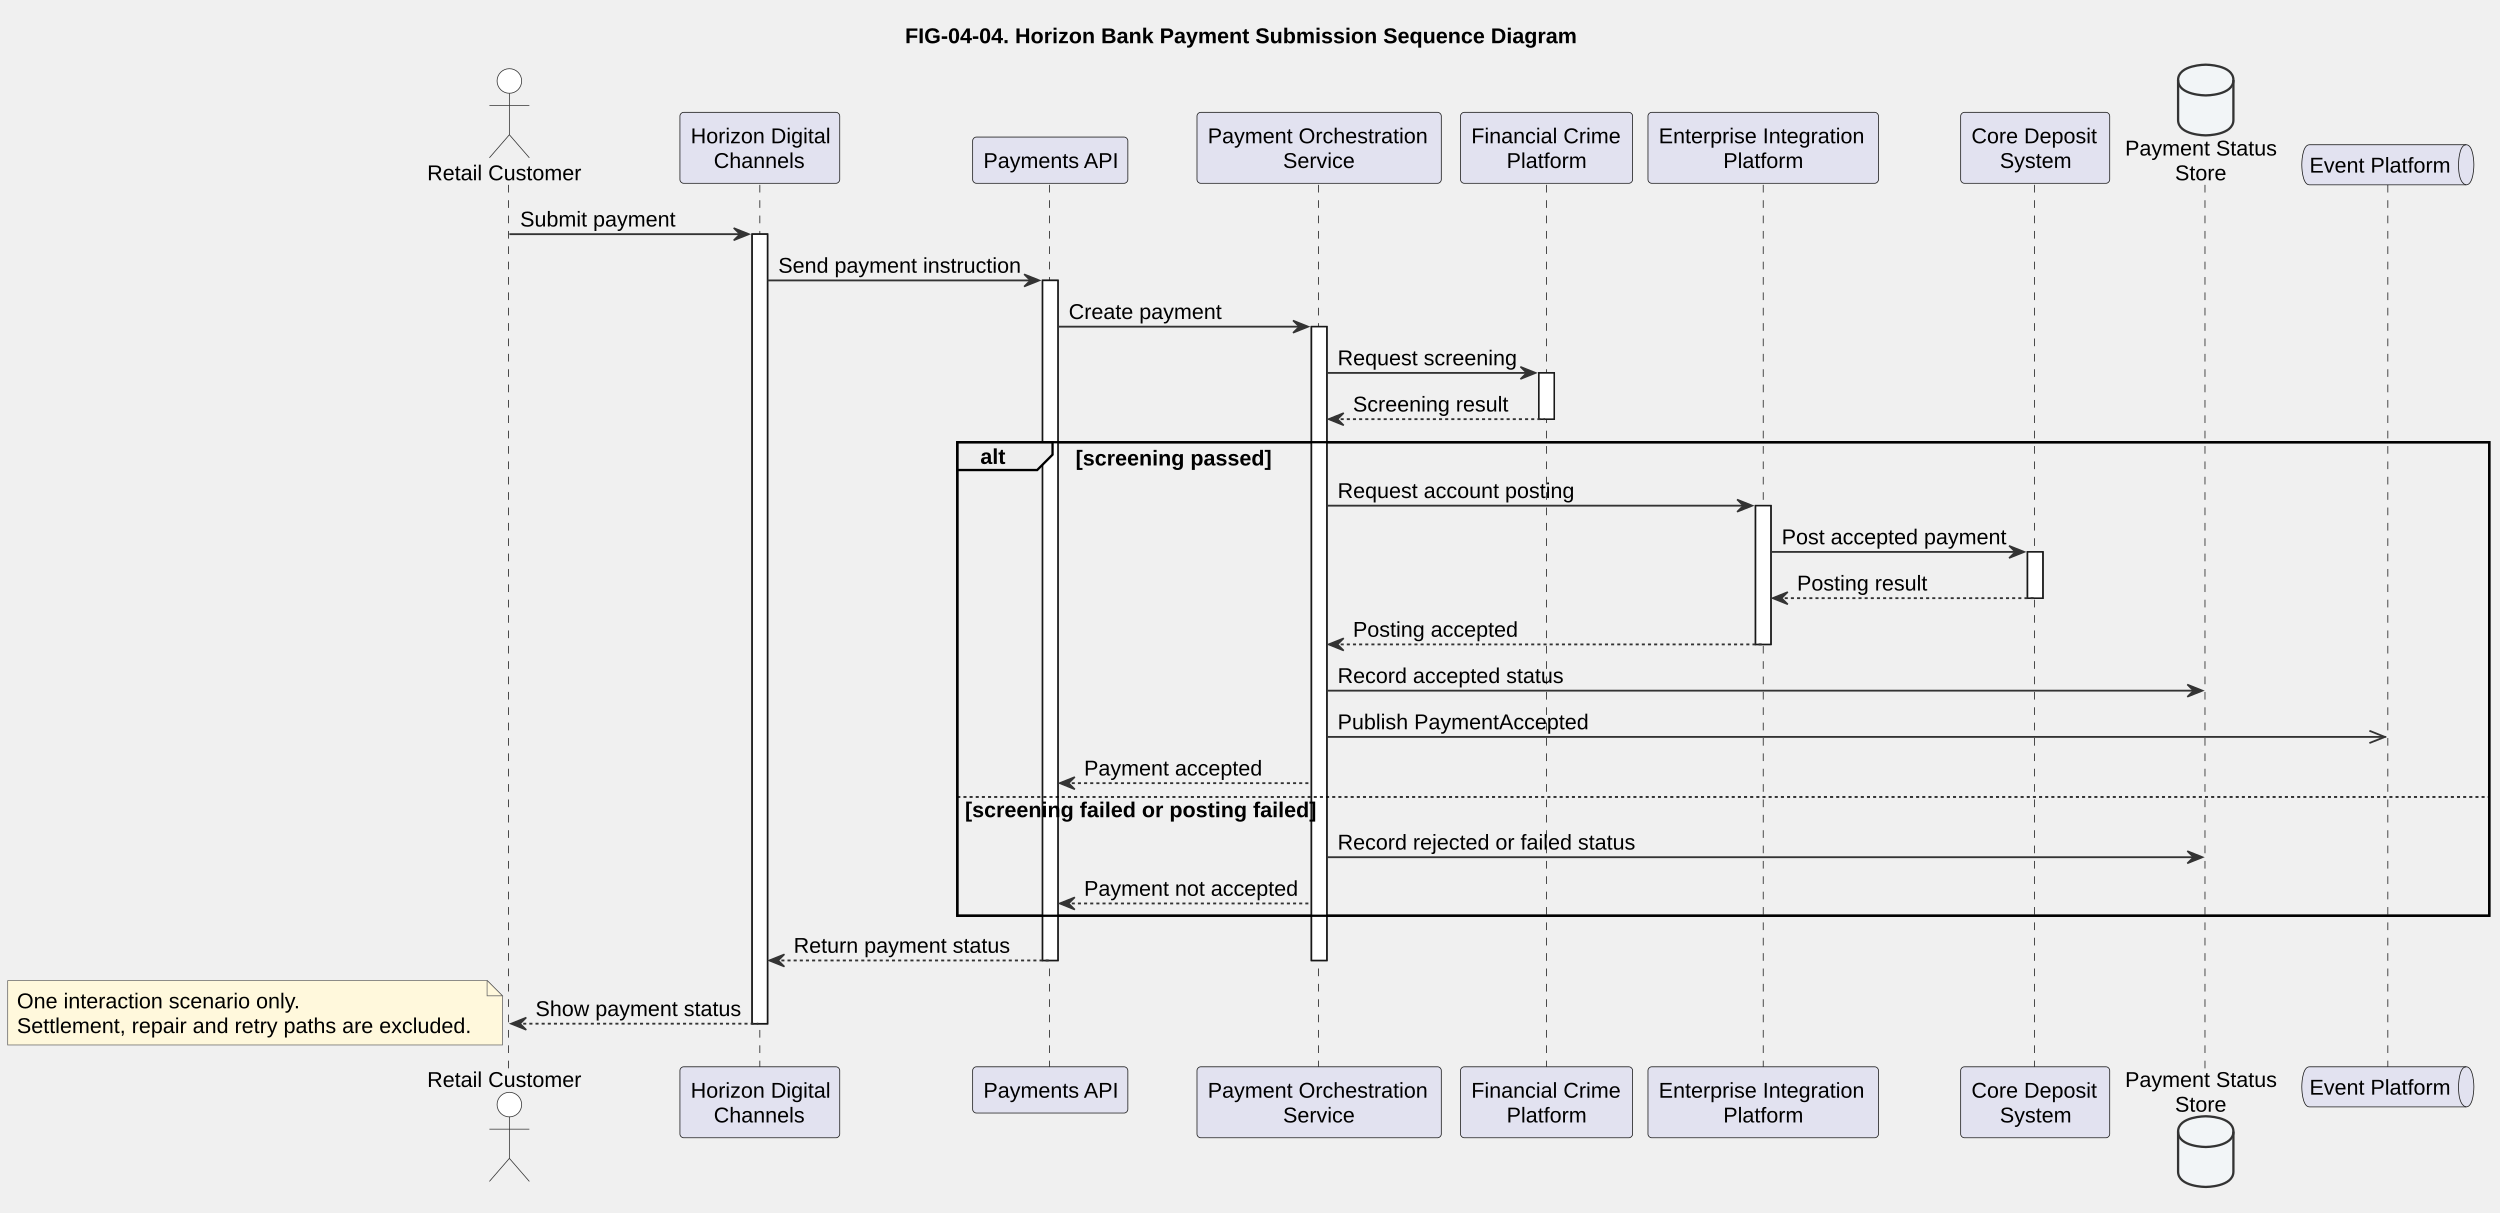
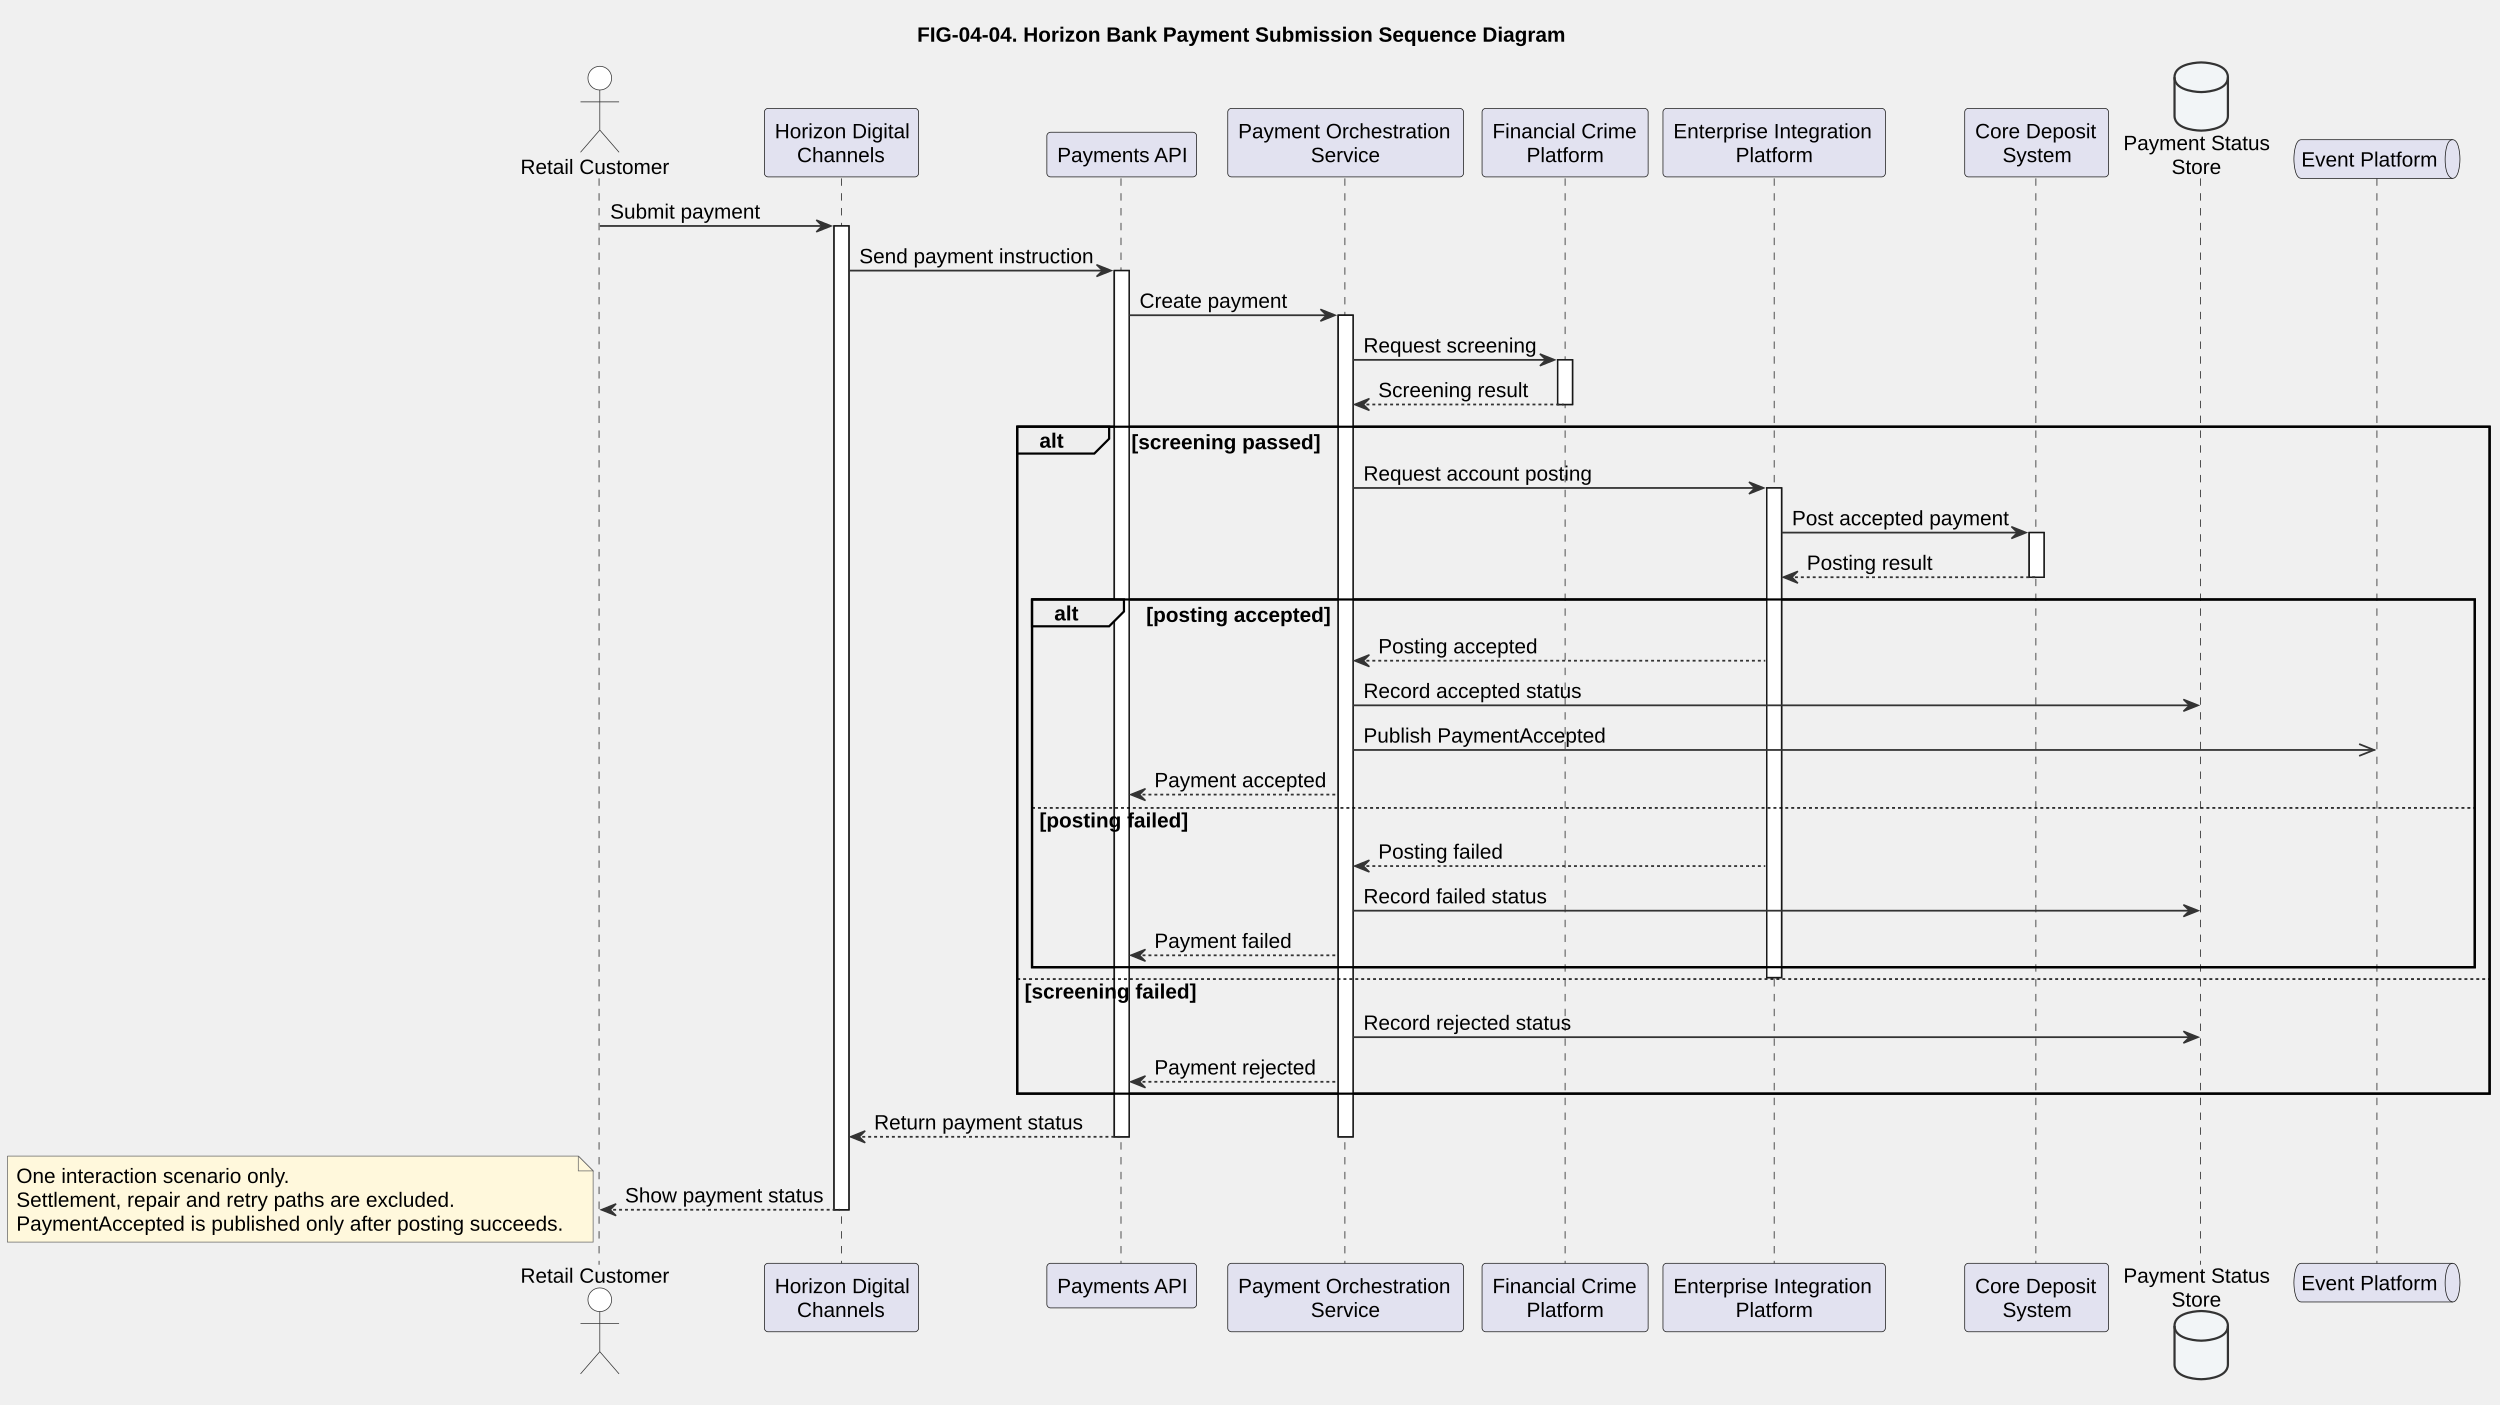
- <svg xmlns="http://www.w3.org/2000/svg" contentStyleType="text/css" height="789px" preserveAspectRatio="none" style="width:1627px;height:789px;background:#FFFFFF;" version="1.1" viewBox="0 0 1627 789" width="1627px" zoomAndPan="magnify">
+ <svg xmlns="http://www.w3.org/2000/svg" contentStyleType="text/css" height="947px" preserveAspectRatio="none" style="width:1686px;height:947px;background:#FFFFFF;" version="1.1" viewBox="0 0 1686 947" width="1686px" zoomAndPan="magnify">
  <defs />
  <g>
-     <text fill="#000000" font-family="Arial" font-size="14" font-weight="bold" lengthAdjust="spacing" textLength="451" x="589" y="28.132">FIG-04-04. Horizon Bank Payment Submission Sequence Diagram</text>
-     <rect fill="#FFFFFF" height="513.825" style="stroke:#181818;stroke-width:1.0;" width="10" x="489.5" y="152.394" />
-     <rect fill="#FFFFFF" height="442.578" style="stroke:#181818;stroke-width:1.0;" width="10" x="678.5" y="182.493" />
-     <rect fill="#FFFFFF" height="412.479" style="stroke:#181818;stroke-width:1.0;" width="10" x="853.5" y="212.592" />
-     <rect fill="#FFFFFF" height="30.099" style="stroke:#181818;stroke-width:1.0;" width="10" x="1001.5" y="242.69" />
-     <rect fill="#FFFFFF" height="90.296" style="stroke:#181818;stroke-width:1.0;" width="10" x="1142.5" y="329.085" />
-     <rect fill="#FFFFFF" height="30.099" style="stroke:#181818;stroke-width:1.0;" width="10" x="1319.5" y="359.184" />
-     <rect fill="none" height="308.184" style="stroke:#000000;stroke-width:1.5;" width="997" x="623" y="287.789" />
-     <line style="stroke:#181818;stroke-width:0.5;stroke-dasharray:5.0,5.0;" x1="331" x2="331" y1="120.296" y2="695.269" />
-     <line style="stroke:#181818;stroke-width:0.5;stroke-dasharray:5.0,5.0;" x1="494.5" x2="494.5" y1="120.296" y2="695.269" />
-     <line style="stroke:#181818;stroke-width:0.5;stroke-dasharray:5.0,5.0;" x1="683" x2="683" y1="120.296" y2="695.269" />
-     <line style="stroke:#181818;stroke-width:0.5;stroke-dasharray:5.0,5.0;" x1="858" x2="858" y1="120.296" y2="695.269" />
-     <line style="stroke:#181818;stroke-width:0.5;stroke-dasharray:5.0,5.0;" x1="1006.5" x2="1006.5" y1="120.296" y2="695.269" />
-     <line style="stroke:#181818;stroke-width:0.5;stroke-dasharray:5.0,5.0;" x1="1147.5" x2="1147.5" y1="120.296" y2="695.269" />
-     <line style="stroke:#181818;stroke-width:0.5;stroke-dasharray:5.0,5.0;" x1="1324" x2="1324" y1="120.296" y2="695.269" />
-     <line style="stroke:#181818;stroke-width:0.5;stroke-dasharray:5.0,5.0;" x1="1435" x2="1435" y1="120.296" y2="695.269" />
-     <line style="stroke:#181818;stroke-width:0.5;stroke-dasharray:5.0,5.0;" x1="1554" x2="1554" y1="120.296" y2="695.269" />
-     <text fill="#000000" font-family="Arial" font-size="14" lengthAdjust="spacing" textLength="101" x="278" y="117.329">Retail Customer</text>
-     <ellipse cx="331.5" cy="52.697" fill="#FFFFFF" rx="8" ry="8" style="stroke:#333333;stroke-width:0.5;" />
-     <path d="M331.5,60.697 L331.5,87.697 M318.5,68.697 L344.5,68.697 M331.5,87.697 L318.5,102.697 M331.5,87.697 L344.5,102.697 " fill="none" style="stroke:#333333;stroke-width:0.5;" />
-     <text fill="#000000" font-family="Arial" font-size="14" lengthAdjust="spacing" textLength="101" x="278" y="707.4">Retail Customer</text>
-     <ellipse cx="331.5" cy="718.867" fill="#FFFFFF" rx="8" ry="8" style="stroke:#333333;stroke-width:0.5;" />
-     <path d="M331.5,726.867 L331.5,753.867 M318.5,734.867 L344.5,734.867 M331.5,753.867 L318.5,768.867 M331.5,753.867 L344.5,768.867 " fill="none" style="stroke:#333333;stroke-width:0.5;" />
-     <rect fill="#E2E2F0" height="46.197" rx="2.5" ry="2.5" style="stroke:#181818;stroke-width:0.5;" width="104" x="442.5" y="73.099" />
-     <text fill="#000000" font-family="Arial" font-size="14" lengthAdjust="spacing" textLength="90" x="449.5" y="93.231">Horizon Digital</text>
-     <text fill="#000000" font-family="Arial" font-size="14" lengthAdjust="spacing" textLength="60" x="464.5" y="109.329">Channels</text>
-     <rect fill="#E2E2F0" height="46.197" rx="2.5" ry="2.5" style="stroke:#181818;stroke-width:0.5;" width="104" x="442.5" y="694.269" />
-     <text fill="#000000" font-family="Arial" font-size="14" lengthAdjust="spacing" textLength="90" x="449.5" y="714.4">Horizon Digital</text>
-     <text fill="#000000" font-family="Arial" font-size="14" lengthAdjust="spacing" textLength="60" x="464.5" y="730.499">Channels</text>
-     <rect fill="#E2E2F0" height="30.099" rx="2.5" ry="2.5" style="stroke:#181818;stroke-width:0.5;" width="101" x="633" y="89.197" />
-     <text fill="#000000" font-family="Arial" font-size="14" lengthAdjust="spacing" textLength="87" x="640" y="109.329">Payments API</text>
-     <rect fill="#E2E2F0" height="30.099" rx="2.5" ry="2.5" style="stroke:#181818;stroke-width:0.5;" width="101" x="633" y="694.269" />
-     <text fill="#000000" font-family="Arial" font-size="14" lengthAdjust="spacing" textLength="87" x="640" y="714.4">Payments API</text>
-     <rect fill="#E2E2F0" height="46.197" rx="2.5" ry="2.5" style="stroke:#181818;stroke-width:0.5;" width="159" x="779" y="73.099" />
-     <text fill="#000000" font-family="Arial" font-size="14" lengthAdjust="spacing" textLength="145" x="786" y="93.231">Payment Orchestration</text>
-     <text fill="#000000" font-family="Arial" font-size="14" lengthAdjust="spacing" textLength="47" x="835" y="109.329">Service</text>
-     <rect fill="#E2E2F0" height="46.197" rx="2.5" ry="2.5" style="stroke:#181818;stroke-width:0.5;" width="159" x="779" y="694.269" />
-     <text fill="#000000" font-family="Arial" font-size="14" lengthAdjust="spacing" textLength="145" x="786" y="714.4">Payment Orchestration</text>
-     <text fill="#000000" font-family="Arial" font-size="14" lengthAdjust="spacing" textLength="47" x="835" y="730.499">Service</text>
-     <rect fill="#E2E2F0" height="46.197" rx="2.5" ry="2.5" style="stroke:#181818;stroke-width:0.5;" width="112" x="950.5" y="73.099" />
-     <text fill="#000000" font-family="Arial" font-size="14" lengthAdjust="spacing" textLength="98" x="957.5" y="93.231">Financial Crime</text>
-     <text fill="#000000" font-family="Arial" font-size="14" lengthAdjust="spacing" textLength="52" x="980.5" y="109.329">Platform</text>
-     <rect fill="#E2E2F0" height="46.197" rx="2.5" ry="2.5" style="stroke:#181818;stroke-width:0.5;" width="112" x="950.5" y="694.269" />
-     <text fill="#000000" font-family="Arial" font-size="14" lengthAdjust="spacing" textLength="98" x="957.5" y="714.4">Financial Crime</text>
-     <text fill="#000000" font-family="Arial" font-size="14" lengthAdjust="spacing" textLength="52" x="980.5" y="730.499">Platform</text>
-     <rect fill="#E2E2F0" height="46.197" rx="2.5" ry="2.5" style="stroke:#181818;stroke-width:0.5;" width="150" x="1072.5" y="73.099" />
-     <text fill="#000000" font-family="Arial" font-size="14" lengthAdjust="spacing" textLength="136" x="1079.5" y="93.231">Enterprise Integration</text>
-     <text fill="#000000" font-family="Arial" font-size="14" lengthAdjust="spacing" textLength="52" x="1121.5" y="109.329">Platform</text>
-     <rect fill="#E2E2F0" height="46.197" rx="2.5" ry="2.5" style="stroke:#181818;stroke-width:0.5;" width="150" x="1072.5" y="694.269" />
-     <text fill="#000000" font-family="Arial" font-size="14" lengthAdjust="spacing" textLength="136" x="1079.5" y="714.4">Enterprise Integration</text>
-     <text fill="#000000" font-family="Arial" font-size="14" lengthAdjust="spacing" textLength="52" x="1121.5" y="730.499">Platform</text>
-     <rect fill="#E2E2F0" height="46.197" rx="2.5" ry="2.5" style="stroke:#181818;stroke-width:0.5;" width="97" x="1276" y="73.099" />
-     <text fill="#000000" font-family="Arial" font-size="14" lengthAdjust="spacing" textLength="83" x="1283" y="93.231">Core Deposit</text>
-     <text fill="#000000" font-family="Arial" font-size="14" lengthAdjust="spacing" textLength="46" x="1301.5" y="109.329">System</text>
-     <rect fill="#E2E2F0" height="46.197" rx="2.5" ry="2.5" style="stroke:#181818;stroke-width:0.5;" width="97" x="1276" y="694.269" />
-     <text fill="#000000" font-family="Arial" font-size="14" lengthAdjust="spacing" textLength="83" x="1283" y="714.4">Core Deposit</text>
-     <text fill="#000000" font-family="Arial" font-size="14" lengthAdjust="spacing" textLength="46" x="1301.5" y="730.499">System</text>
-     <text fill="#000000" font-family="Arial" font-size="14" lengthAdjust="spacing" textLength="99" x="1383" y="101.231">Payment Status</text>
-     <text fill="#000000" font-family="Arial" font-size="14" lengthAdjust="spacing" textLength="34" x="1415.5" y="117.329">Store</text>
-     <path d="M1417.5,52.099 C1417.5,42.099 1435.5,42.099 1435.5,42.099 C1435.5,42.099 1453.5,42.099 1453.5,52.099 L1453.5,78.099 C1453.5,88.099 1435.5,88.099 1435.5,88.099 C1435.5,88.099 1417.5,88.099 1417.5,78.099 L1417.5,52.099 " fill="#F2F5F7" style="stroke:#333333;stroke-width:1.5;" />
-     <path d="M1417.5,52.099 C1417.5,62.099 1435.5,62.099 1435.5,62.099 C1435.5,62.099 1453.5,62.099 1453.5,52.099 " fill="none" style="stroke:#333333;stroke-width:1.5;" />
-     <text fill="#000000" font-family="Arial" font-size="14" lengthAdjust="spacing" textLength="99" x="1383" y="707.4">Payment Status</text>
-     <text fill="#000000" font-family="Arial" font-size="14" lengthAdjust="spacing" textLength="34" x="1415.5" y="723.499">Store</text>
-     <path d="M1417.5,736.466 C1417.5,726.466 1435.5,726.466 1435.5,726.466 C1435.5,726.466 1453.5,726.466 1453.5,736.466 L1453.5,762.466 C1453.5,772.466 1435.5,772.466 1435.5,772.466 C1435.5,772.466 1417.5,772.466 1417.5,762.466 L1417.5,736.466 " fill="#F2F5F7" style="stroke:#333333;stroke-width:1.5;" />
-     <path d="M1417.5,736.466 C1417.5,746.466 1435.5,746.466 1435.5,746.466 C1435.5,746.466 1453.5,746.466 1453.5,736.466 " fill="none" style="stroke:#333333;stroke-width:1.5;" />
-     <path d="M1503,94.197 L1605,94.197 C1610,94.197 1610,107.247 1610,107.247 C1610,107.247 1610,120.296 1605,120.296 L1503,120.296 C1498,120.296 1498,107.247 1498,107.247 C1498,107.247 1498,94.197 1503,94.197 " fill="#E2E2F0" style="stroke:#181818;stroke-width:0.5;" />
-     <path d="M1605,94.197 C1600,94.197 1600,107.247 1600,107.247 C1600,120.296 1605,120.296 1605,120.296 " fill="none" style="stroke:#181818;stroke-width:0.5;" />
-     <text fill="#000000" font-family="Arial" font-size="14" lengthAdjust="spacing" textLength="92" x="1503" y="112.329">Event Platform</text>
-     <path d="M1503,694.269 L1605,694.269 C1610,694.269 1610,707.318 1610,707.318 C1610,707.318 1610,720.367 1605,720.367 L1503,720.367 C1498,720.367 1498,707.318 1498,707.318 C1498,707.318 1498,694.269 1503,694.269 " fill="#E2E2F0" style="stroke:#181818;stroke-width:0.5;" />
-     <path d="M1605,694.269 C1600,694.269 1600,707.318 1600,707.318 C1600,720.367 1605,720.367 1605,720.367 " fill="none" style="stroke:#181818;stroke-width:0.5;" />
-     <text fill="#000000" font-family="Arial" font-size="14" lengthAdjust="spacing" textLength="92" x="1503" y="712.4">Event Platform</text>
-     <rect fill="#FFFFFF" height="513.825" style="stroke:#181818;stroke-width:1.0;" width="10" x="489.5" y="152.394" />
-     <rect fill="#FFFFFF" height="442.578" style="stroke:#181818;stroke-width:1.0;" width="10" x="678.5" y="182.493" />
-     <rect fill="#FFFFFF" height="412.479" style="stroke:#181818;stroke-width:1.0;" width="10" x="853.5" y="212.592" />
-     <rect fill="#FFFFFF" height="30.099" style="stroke:#181818;stroke-width:1.0;" width="10" x="1001.5" y="242.69" />
-     <rect fill="#FFFFFF" height="90.296" style="stroke:#181818;stroke-width:1.0;" width="10" x="1142.5" y="329.085" />
-     <rect fill="#FFFFFF" height="30.099" style="stroke:#181818;stroke-width:1.0;" width="10" x="1319.5" y="359.184" />
-     <polygon fill="#333333" points="477.5,148.394,487.5,152.394,477.5,156.394,481.5,152.394" style="stroke:#333333;stroke-width:1.0;" />
-     <line style="stroke:#333333;stroke-width:1.2;" x1="331.5" x2="483.5" y1="152.394" y2="152.394" />
-     <text fill="#000000" font-family="Arial" font-size="14" lengthAdjust="spacing" textLength="101" x="338.5" y="147.428">Submit payment</text>
-     <polygon fill="#333333" points="666.5,178.493,676.5,182.493,666.5,186.493,670.5,182.493" style="stroke:#333333;stroke-width:1.0;" />
-     <line style="stroke:#333333;stroke-width:1.2;" x1="499.5" x2="672.5" y1="182.493" y2="182.493" />
-     <text fill="#000000" font-family="Arial" font-size="14" lengthAdjust="spacing" textLength="160" x="506.5" y="177.526">Send payment instruction</text>
-     <polygon fill="#333333" points="841.5,208.592,851.5,212.592,841.5,216.592,845.5,212.592" style="stroke:#333333;stroke-width:1.0;" />
-     <line style="stroke:#333333;stroke-width:1.2;" x1="688.5" x2="847.5" y1="212.592" y2="212.592" />
-     <text fill="#000000" font-family="Arial" font-size="14" lengthAdjust="spacing" textLength="101" x="695.5" y="207.625">Create payment</text>
-     <polygon fill="#333333" points="989.5,238.69,999.5,242.69,989.5,246.69,993.5,242.69" style="stroke:#333333;stroke-width:1.0;" />
-     <line style="stroke:#333333;stroke-width:1.2;" x1="863.5" x2="995.5" y1="242.69" y2="242.69" />
-     <text fill="#000000" font-family="Arial" font-size="14" lengthAdjust="spacing" textLength="119" x="870.5" y="237.724">Request screening</text>
-     <polygon fill="#333333" points="874.5,268.789,864.5,272.789,874.5,276.789,870.5,272.789" style="stroke:#333333;stroke-width:1.0;" />
-     <line style="stroke:#333333;stroke-width:1.2;stroke-dasharray:2.0,2.0;" x1="868.5" x2="1005.5" y1="272.789" y2="272.789" />
-     <text fill="#000000" font-family="Arial" font-size="14" lengthAdjust="spacing" textLength="103" x="880.5" y="267.822">Screening result</text>
-     <path d="M623,287.789 L685,287.789 L685,295.888 L675,305.888 L623,305.888 L623,287.789 " fill="#EEEEEE" style="stroke:#000000;stroke-width:1.5;" />
-     <rect fill="none" height="308.184" style="stroke:#000000;stroke-width:1.5;" width="997" x="623" y="287.789" />
-     <text fill="#000000" font-family="Arial" font-size="14" font-weight="bold" lengthAdjust="spacing" textLength="17" x="638" y="301.921">alt</text>
-     <text fill="#000000" font-family="Arial" font-size="14" font-weight="bold" lengthAdjust="spacing" textLength="136" x="700" y="302.921">[screening passed]</text>
-     <polygon fill="#333333" points="1130.5,325.085,1140.5,329.085,1130.5,333.085,1134.5,329.085" style="stroke:#333333;stroke-width:1.0;" />
-     <line style="stroke:#333333;stroke-width:1.2;" x1="863.5" x2="1136.5" y1="329.085" y2="329.085" />
-     <text fill="#000000" font-family="Arial" font-size="14" lengthAdjust="spacing" textLength="157" x="870.5" y="324.118">Request account posting</text>
-     <polygon fill="#333333" points="1307.5,355.184,1317.5,359.184,1307.5,363.184,1311.5,359.184" style="stroke:#333333;stroke-width:1.0;" />
-     <line style="stroke:#333333;stroke-width:1.2;" x1="1152.5" x2="1313.5" y1="359.184" y2="359.184" />
-     <text fill="#000000" font-family="Arial" font-size="14" lengthAdjust="spacing" textLength="148" x="1159.5" y="354.217">Post accepted payment</text>
-     <polygon fill="#333333" points="1163.5,385.282,1153.5,389.282,1163.5,393.282,1159.5,389.282" style="stroke:#333333;stroke-width:1.0;" />
-     <line style="stroke:#333333;stroke-width:1.2;stroke-dasharray:2.0,2.0;" x1="1157.5" x2="1323.5" y1="389.282" y2="389.282" />
-     <text fill="#000000" font-family="Arial" font-size="14" lengthAdjust="spacing" textLength="86" x="1169.5" y="384.315">Posting result</text>
-     <polygon fill="#333333" points="874.5,415.381,864.5,419.381,874.5,423.381,870.5,419.381" style="stroke:#333333;stroke-width:1.0;" />
-     <line style="stroke:#333333;stroke-width:1.2;stroke-dasharray:2.0,2.0;" x1="868.5" x2="1146.5" y1="419.381" y2="419.381" />
-     <text fill="#000000" font-family="Arial" font-size="14" lengthAdjust="spacing" textLength="109" x="880.5" y="414.414">Posting accepted</text>
-     <polygon fill="#333333" points="1423.5,445.479,1433.5,449.479,1423.5,453.479,1427.5,449.479" style="stroke:#333333;stroke-width:1.0;" />
-     <line style="stroke:#333333;stroke-width:1.2;" x1="863.5" x2="1429.5" y1="449.479" y2="449.479" />
-     <text fill="#000000" font-family="Arial" font-size="14" lengthAdjust="spacing" textLength="150" x="870.5" y="444.513">Record accepted status</text>
-     <line style="stroke:#333333;stroke-width:1.2;" x1="1552" x2="1542" y1="479.578" y2="475.578" />
-     <line style="stroke:#333333;stroke-width:1.2;" x1="1552" x2="1542" y1="479.578" y2="483.578" />
-     <line style="stroke:#333333;stroke-width:1.2;" x1="863.5" x2="1553" y1="479.578" y2="479.578" />
-     <text fill="#000000" font-family="Arial" font-size="14" lengthAdjust="spacing" textLength="164" x="870.5" y="474.611">Publish PaymentAccepted</text>
-     <polygon fill="#333333" points="699.5,505.677,689.5,509.677,699.5,513.677,695.5,509.677" style="stroke:#333333;stroke-width:1.0;" />
-     <line style="stroke:#333333;stroke-width:1.2;stroke-dasharray:2.0,2.0;" x1="693.5" x2="852.5" y1="509.677" y2="509.677" />
-     <text fill="#000000" font-family="Arial" font-size="14" lengthAdjust="spacing" textLength="117" x="705.5" y="504.71">Payment accepted</text>
-     <line style="stroke:#000000;stroke-width:1.0;stroke-dasharray:2.0,2.0;" x1="623" x2="1620" y1="518.677" y2="518.677" />
-     <text fill="#000000" font-family="Arial" font-size="14" font-weight="bold" lengthAdjust="spacing" textLength="243" x="628" y="531.809">[screening failed or posting failed]</text>
-     <polygon fill="#333333" points="1423.5,553.874,1433.5,557.874,1423.5,561.874,1427.5,557.874" style="stroke:#333333;stroke-width:1.0;" />
-     <line style="stroke:#333333;stroke-width:1.2;" x1="863.5" x2="1429.5" y1="557.874" y2="557.874" />
-     <text fill="#000000" font-family="Arial" font-size="14" lengthAdjust="spacing" textLength="198" x="870.5" y="552.907">Record rejected or failed status</text>
-     <polygon fill="#333333" points="699.5,583.973,689.5,587.973,699.5,591.973,695.5,587.973" style="stroke:#333333;stroke-width:1.0;" />
-     <line style="stroke:#333333;stroke-width:1.2;stroke-dasharray:2.0,2.0;" x1="693.5" x2="852.5" y1="587.973" y2="587.973" />
-     <text fill="#000000" font-family="Arial" font-size="14" lengthAdjust="spacing" textLength="141" x="705.5" y="583.006">Payment not accepted</text>
-     <polygon fill="#333333" points="510.5,621.071,500.5,625.071,510.5,629.071,506.5,625.071" style="stroke:#333333;stroke-width:1.0;" />
-     <line style="stroke:#333333;stroke-width:1.2;stroke-dasharray:2.0,2.0;" x1="504.5" x2="682.5" y1="625.071" y2="625.071" />
-     <text fill="#000000" font-family="Arial" font-size="14" lengthAdjust="spacing" textLength="143" x="516.5" y="620.105">Return payment status</text>
-     <polygon fill="#333333" points="342.5,662.219,332.5,666.219,342.5,670.219,338.5,666.219" style="stroke:#333333;stroke-width:1.0;" />
-     <line style="stroke:#333333;stroke-width:1.2;stroke-dasharray:2.0,2.0;" x1="336.5" x2="493.5" y1="666.219" y2="666.219" />
-     <text fill="#000000" font-family="Arial" font-size="14" lengthAdjust="spacing" textLength="134" x="348.5" y="661.252">Show payment status</text>
-     <path d="M5,638.071 L5,680.071 L327,680.071 L327,648.071 L317,638.071 L5,638.071 " fill="#FFF8DC" style="stroke:#666666;stroke-width:0.5;" />
-     <path d="M317,638.071 L317,648.071 L327,648.071 L317,638.071 " fill="#FFF8DC" style="stroke:#666666;stroke-width:0.5;" />
-     <text fill="#000000" font-family="Arial" font-size="14" lengthAdjust="spacing" textLength="189" x="11" y="656.203">One interaction scenario only.</text>
-     <text fill="#000000" font-family="Arial" font-size="14" lengthAdjust="spacing" textLength="301" x="11" y="672.302">Settlement, repair and retry paths are excluded.</text>
+     <text fill="#000000" font-family="Arial" font-size="14" font-weight="bold" lengthAdjust="spacing" textLength="451" x="618.5" y="28.132">FIG-04-04. Horizon Bank Payment Submission Sequence Diagram</text>
+     <rect fill="#FFFFFF" height="663.466" style="stroke:#181818;stroke-width:1.0;" width="10" x="562.5" y="152.394" />
+     <rect fill="#FFFFFF" height="584.17" style="stroke:#181818;stroke-width:1.0;" width="10" x="751.5" y="182.493" />
+     <rect fill="#FFFFFF" height="554.071" style="stroke:#181818;stroke-width:1.0;" width="10" x="902.5" y="212.592" />
+     <rect fill="#FFFFFF" height="30.099" style="stroke:#181818;stroke-width:1.0;" width="10" x="1050.5" y="242.69" />
+     <rect fill="#FFFFFF" height="330.184" style="stroke:#181818;stroke-width:1.0;" width="10" x="1191.5" y="329.085" />
+     <rect fill="#FFFFFF" height="30.099" style="stroke:#181818;stroke-width:1.0;" width="10" x="1368.5" y="359.184" />
+     <rect fill="none" height="449.775" style="stroke:#000000;stroke-width:1.5;" width="993" x="686" y="287.789" />
+     <rect fill="none" height="247.986" style="stroke:#000000;stroke-width:1.5;" width="973" x="696" y="404.282" />
+     <line style="stroke:#181818;stroke-width:0.5;stroke-dasharray:5.0,5.0;" x1="404" x2="404" y1="120.296" y2="852.959" />
+     <line style="stroke:#181818;stroke-width:0.5;stroke-dasharray:5.0,5.0;" x1="567.5" x2="567.5" y1="120.296" y2="852.959" />
+     <line style="stroke:#181818;stroke-width:0.5;stroke-dasharray:5.0,5.0;" x1="756" x2="756" y1="120.296" y2="852.959" />
+     <line style="stroke:#181818;stroke-width:0.5;stroke-dasharray:5.0,5.0;" x1="907" x2="907" y1="120.296" y2="852.959" />
+     <line style="stroke:#181818;stroke-width:0.5;stroke-dasharray:5.0,5.0;" x1="1055.5" x2="1055.5" y1="120.296" y2="852.959" />
+     <line style="stroke:#181818;stroke-width:0.5;stroke-dasharray:5.0,5.0;" x1="1196.5" x2="1196.5" y1="120.296" y2="852.959" />
+     <line style="stroke:#181818;stroke-width:0.5;stroke-dasharray:5.0,5.0;" x1="1373" x2="1373" y1="120.296" y2="852.959" />
+     <line style="stroke:#181818;stroke-width:0.5;stroke-dasharray:5.0,5.0;" x1="1484" x2="1484" y1="120.296" y2="852.959" />
+     <line style="stroke:#181818;stroke-width:0.5;stroke-dasharray:5.0,5.0;" x1="1603" x2="1603" y1="120.296" y2="852.959" />
+     <text fill="#000000" font-family="Arial" font-size="14" lengthAdjust="spacing" textLength="101" x="351" y="117.329">Retail Customer</text>
+     <ellipse cx="404.5" cy="52.697" fill="#FFFFFF" rx="8" ry="8" style="stroke:#333333;stroke-width:0.5;" />
+     <path d="M404.5,60.697 L404.5,87.697 M391.5,68.697 L417.5,68.697 M404.5,87.697 L391.5,102.697 M404.5,87.697 L417.5,102.697 " fill="none" style="stroke:#333333;stroke-width:0.5;" />
+     <text fill="#000000" font-family="Arial" font-size="14" lengthAdjust="spacing" textLength="101" x="351" y="865.091">Retail Customer</text>
+     <ellipse cx="404.5" cy="876.558" fill="#FFFFFF" rx="8" ry="8" style="stroke:#333333;stroke-width:0.5;" />
+     <path d="M404.5,884.558 L404.5,911.558 M391.5,892.558 L417.5,892.558 M404.5,911.558 L391.5,926.558 M404.5,911.558 L417.5,926.558 " fill="none" style="stroke:#333333;stroke-width:0.5;" />
+     <rect fill="#E2E2F0" height="46.197" rx="2.5" ry="2.5" style="stroke:#181818;stroke-width:0.5;" width="104" x="515.5" y="73.099" />
+     <text fill="#000000" font-family="Arial" font-size="14" lengthAdjust="spacing" textLength="90" x="522.5" y="93.231">Horizon Digital</text>
+     <text fill="#000000" font-family="Arial" font-size="14" lengthAdjust="spacing" textLength="60" x="537.5" y="109.329">Channels</text>
+     <rect fill="#E2E2F0" height="46.197" rx="2.5" ry="2.5" style="stroke:#181818;stroke-width:0.5;" width="104" x="515.5" y="851.959" />
+     <text fill="#000000" font-family="Arial" font-size="14" lengthAdjust="spacing" textLength="90" x="522.5" y="872.091">Horizon Digital</text>
+     <text fill="#000000" font-family="Arial" font-size="14" lengthAdjust="spacing" textLength="60" x="537.5" y="888.189">Channels</text>
+     <rect fill="#E2E2F0" height="30.099" rx="2.5" ry="2.5" style="stroke:#181818;stroke-width:0.5;" width="101" x="706" y="89.197" />
+     <text fill="#000000" font-family="Arial" font-size="14" lengthAdjust="spacing" textLength="87" x="713" y="109.329">Payments API</text>
+     <rect fill="#E2E2F0" height="30.099" rx="2.5" ry="2.5" style="stroke:#181818;stroke-width:0.5;" width="101" x="706" y="851.959" />
+     <text fill="#000000" font-family="Arial" font-size="14" lengthAdjust="spacing" textLength="87" x="713" y="872.091">Payments API</text>
+     <rect fill="#E2E2F0" height="46.197" rx="2.5" ry="2.5" style="stroke:#181818;stroke-width:0.5;" width="159" x="828" y="73.099" />
+     <text fill="#000000" font-family="Arial" font-size="14" lengthAdjust="spacing" textLength="145" x="835" y="93.231">Payment Orchestration</text>
+     <text fill="#000000" font-family="Arial" font-size="14" lengthAdjust="spacing" textLength="47" x="884" y="109.329">Service</text>
+     <rect fill="#E2E2F0" height="46.197" rx="2.5" ry="2.5" style="stroke:#181818;stroke-width:0.5;" width="159" x="828" y="851.959" />
+     <text fill="#000000" font-family="Arial" font-size="14" lengthAdjust="spacing" textLength="145" x="835" y="872.091">Payment Orchestration</text>
+     <text fill="#000000" font-family="Arial" font-size="14" lengthAdjust="spacing" textLength="47" x="884" y="888.189">Service</text>
+     <rect fill="#E2E2F0" height="46.197" rx="2.5" ry="2.5" style="stroke:#181818;stroke-width:0.5;" width="112" x="999.5" y="73.099" />
+     <text fill="#000000" font-family="Arial" font-size="14" lengthAdjust="spacing" textLength="98" x="1006.5" y="93.231">Financial Crime</text>
+     <text fill="#000000" font-family="Arial" font-size="14" lengthAdjust="spacing" textLength="52" x="1029.5" y="109.329">Platform</text>
+     <rect fill="#E2E2F0" height="46.197" rx="2.5" ry="2.5" style="stroke:#181818;stroke-width:0.5;" width="112" x="999.5" y="851.959" />
+     <text fill="#000000" font-family="Arial" font-size="14" lengthAdjust="spacing" textLength="98" x="1006.5" y="872.091">Financial Crime</text>
+     <text fill="#000000" font-family="Arial" font-size="14" lengthAdjust="spacing" textLength="52" x="1029.5" y="888.189">Platform</text>
+     <rect fill="#E2E2F0" height="46.197" rx="2.5" ry="2.5" style="stroke:#181818;stroke-width:0.5;" width="150" x="1121.5" y="73.099" />
+     <text fill="#000000" font-family="Arial" font-size="14" lengthAdjust="spacing" textLength="136" x="1128.5" y="93.231">Enterprise Integration</text>
+     <text fill="#000000" font-family="Arial" font-size="14" lengthAdjust="spacing" textLength="52" x="1170.5" y="109.329">Platform</text>
+     <rect fill="#E2E2F0" height="46.197" rx="2.5" ry="2.5" style="stroke:#181818;stroke-width:0.5;" width="150" x="1121.5" y="851.959" />
+     <text fill="#000000" font-family="Arial" font-size="14" lengthAdjust="spacing" textLength="136" x="1128.5" y="872.091">Enterprise Integration</text>
+     <text fill="#000000" font-family="Arial" font-size="14" lengthAdjust="spacing" textLength="52" x="1170.5" y="888.189">Platform</text>
+     <rect fill="#E2E2F0" height="46.197" rx="2.5" ry="2.5" style="stroke:#181818;stroke-width:0.5;" width="97" x="1325" y="73.099" />
+     <text fill="#000000" font-family="Arial" font-size="14" lengthAdjust="spacing" textLength="83" x="1332" y="93.231">Core Deposit</text>
+     <text fill="#000000" font-family="Arial" font-size="14" lengthAdjust="spacing" textLength="46" x="1350.5" y="109.329">System</text>
+     <rect fill="#E2E2F0" height="46.197" rx="2.5" ry="2.5" style="stroke:#181818;stroke-width:0.5;" width="97" x="1325" y="851.959" />
+     <text fill="#000000" font-family="Arial" font-size="14" lengthAdjust="spacing" textLength="83" x="1332" y="872.091">Core Deposit</text>
+     <text fill="#000000" font-family="Arial" font-size="14" lengthAdjust="spacing" textLength="46" x="1350.5" y="888.189">System</text>
+     <text fill="#000000" font-family="Arial" font-size="14" lengthAdjust="spacing" textLength="99" x="1432" y="101.231">Payment Status</text>
+     <text fill="#000000" font-family="Arial" font-size="14" lengthAdjust="spacing" textLength="34" x="1464.5" y="117.329">Store</text>
+     <path d="M1466.5,52.099 C1466.5,42.099 1484.5,42.099 1484.5,42.099 C1484.5,42.099 1502.5,42.099 1502.5,52.099 L1502.5,78.099 C1502.5,88.099 1484.5,88.099 1484.5,88.099 C1484.5,88.099 1466.5,88.099 1466.5,78.099 L1466.5,52.099 " fill="#F2F5F7" style="stroke:#333333;stroke-width:1.5;" />
+     <path d="M1466.5,52.099 C1466.5,62.099 1484.5,62.099 1484.5,62.099 C1484.5,62.099 1502.5,62.099 1502.5,52.099 " fill="none" style="stroke:#333333;stroke-width:1.5;" />
+     <text fill="#000000" font-family="Arial" font-size="14" lengthAdjust="spacing" textLength="99" x="1432" y="865.091">Payment Status</text>
+     <text fill="#000000" font-family="Arial" font-size="14" lengthAdjust="spacing" textLength="34" x="1464.5" y="881.189">Store</text>
+     <path d="M1466.5,894.156 C1466.5,884.156 1484.5,884.156 1484.5,884.156 C1484.5,884.156 1502.5,884.156 1502.5,894.156 L1502.5,920.156 C1502.5,930.156 1484.5,930.156 1484.5,930.156 C1484.5,930.156 1466.5,930.156 1466.5,920.156 L1466.5,894.156 " fill="#F2F5F7" style="stroke:#333333;stroke-width:1.5;" />
+     <path d="M1466.5,894.156 C1466.5,904.156 1484.5,904.156 1484.5,904.156 C1484.5,904.156 1502.5,904.156 1502.5,894.156 " fill="none" style="stroke:#333333;stroke-width:1.5;" />
+     <path d="M1552,94.197 L1654,94.197 C1659,94.197 1659,107.247 1659,107.247 C1659,107.247 1659,120.296 1654,120.296 L1552,120.296 C1547,120.296 1547,107.247 1547,107.247 C1547,107.247 1547,94.197 1552,94.197 " fill="#E2E2F0" style="stroke:#181818;stroke-width:0.5;" />
+     <path d="M1654,94.197 C1649,94.197 1649,107.247 1649,107.247 C1649,120.296 1654,120.296 1654,120.296 " fill="none" style="stroke:#181818;stroke-width:0.5;" />
+     <text fill="#000000" font-family="Arial" font-size="14" lengthAdjust="spacing" textLength="92" x="1552" y="112.329">Event Platform</text>
+     <path d="M1552,851.959 L1654,851.959 C1659,851.959 1659,865.008 1659,865.008 C1659,865.008 1659,878.058 1654,878.058 L1552,878.058 C1547,878.058 1547,865.008 1547,865.008 C1547,865.008 1547,851.959 1552,851.959 " fill="#E2E2F0" style="stroke:#181818;stroke-width:0.5;" />
+     <path d="M1654,851.959 C1649,851.959 1649,865.008 1649,865.008 C1649,878.058 1654,878.058 1654,878.058 " fill="none" style="stroke:#181818;stroke-width:0.5;" />
+     <text fill="#000000" font-family="Arial" font-size="14" lengthAdjust="spacing" textLength="92" x="1552" y="870.091">Event Platform</text>
+     <rect fill="#FFFFFF" height="663.466" style="stroke:#181818;stroke-width:1.0;" width="10" x="562.5" y="152.394" />
+     <rect fill="#FFFFFF" height="584.17" style="stroke:#181818;stroke-width:1.0;" width="10" x="751.5" y="182.493" />
+     <rect fill="#FFFFFF" height="554.071" style="stroke:#181818;stroke-width:1.0;" width="10" x="902.5" y="212.592" />
+     <rect fill="#FFFFFF" height="30.099" style="stroke:#181818;stroke-width:1.0;" width="10" x="1050.5" y="242.69" />
+     <rect fill="#FFFFFF" height="330.184" style="stroke:#181818;stroke-width:1.0;" width="10" x="1191.5" y="329.085" />
+     <rect fill="#FFFFFF" height="30.099" style="stroke:#181818;stroke-width:1.0;" width="10" x="1368.5" y="359.184" />
+     <polygon fill="#333333" points="550.5,148.394,560.5,152.394,550.5,156.394,554.5,152.394" style="stroke:#333333;stroke-width:1.0;" />
+     <line style="stroke:#333333;stroke-width:1.2;" x1="404.5" x2="556.5" y1="152.394" y2="152.394" />
+     <text fill="#000000" font-family="Arial" font-size="14" lengthAdjust="spacing" textLength="101" x="411.5" y="147.428">Submit payment</text>
+     <polygon fill="#333333" points="739.5,178.493,749.5,182.493,739.5,186.493,743.5,182.493" style="stroke:#333333;stroke-width:1.0;" />
+     <line style="stroke:#333333;stroke-width:1.2;" x1="572.5" x2="745.5" y1="182.493" y2="182.493" />
+     <text fill="#000000" font-family="Arial" font-size="14" lengthAdjust="spacing" textLength="160" x="579.5" y="177.526">Send payment instruction</text>
+     <polygon fill="#333333" points="890.5,208.592,900.5,212.592,890.5,216.592,894.5,212.592" style="stroke:#333333;stroke-width:1.0;" />
+     <line style="stroke:#333333;stroke-width:1.2;" x1="761.5" x2="896.5" y1="212.592" y2="212.592" />
+     <text fill="#000000" font-family="Arial" font-size="14" lengthAdjust="spacing" textLength="101" x="768.5" y="207.625">Create payment</text>
+     <polygon fill="#333333" points="1038.5,238.69,1048.5,242.69,1038.5,246.69,1042.5,242.69" style="stroke:#333333;stroke-width:1.0;" />
+     <line style="stroke:#333333;stroke-width:1.2;" x1="912.5" x2="1044.5" y1="242.69" y2="242.69" />
+     <text fill="#000000" font-family="Arial" font-size="14" lengthAdjust="spacing" textLength="119" x="919.5" y="237.724">Request screening</text>
+     <polygon fill="#333333" points="923.5,268.789,913.5,272.789,923.5,276.789,919.5,272.789" style="stroke:#333333;stroke-width:1.0;" />
+     <line style="stroke:#333333;stroke-width:1.2;stroke-dasharray:2.0,2.0;" x1="917.5" x2="1054.5" y1="272.789" y2="272.789" />
+     <text fill="#000000" font-family="Arial" font-size="14" lengthAdjust="spacing" textLength="103" x="929.5" y="267.822">Screening result</text>
+     <path d="M686,287.789 L748,287.789 L748,295.888 L738,305.888 L686,305.888 L686,287.789 " fill="#EEEEEE" style="stroke:#000000;stroke-width:1.5;" />
+     <rect fill="none" height="449.775" style="stroke:#000000;stroke-width:1.5;" width="993" x="686" y="287.789" />
+     <text fill="#000000" font-family="Arial" font-size="14" font-weight="bold" lengthAdjust="spacing" textLength="17" x="701" y="301.921">alt</text>
+     <text fill="#000000" font-family="Arial" font-size="14" font-weight="bold" lengthAdjust="spacing" textLength="136" x="763" y="302.921">[screening passed]</text>
+     <polygon fill="#333333" points="1179.5,325.085,1189.5,329.085,1179.5,333.085,1183.5,329.085" style="stroke:#333333;stroke-width:1.0;" />
+     <line style="stroke:#333333;stroke-width:1.2;" x1="912.5" x2="1185.5" y1="329.085" y2="329.085" />
+     <text fill="#000000" font-family="Arial" font-size="14" lengthAdjust="spacing" textLength="157" x="919.5" y="324.118">Request account posting</text>
+     <polygon fill="#333333" points="1356.5,355.184,1366.5,359.184,1356.5,363.184,1360.5,359.184" style="stroke:#333333;stroke-width:1.0;" />
+     <line style="stroke:#333333;stroke-width:1.2;" x1="1201.5" x2="1362.5" y1="359.184" y2="359.184" />
+     <text fill="#000000" font-family="Arial" font-size="14" lengthAdjust="spacing" textLength="148" x="1208.5" y="354.217">Post accepted payment</text>
+     <polygon fill="#333333" points="1212.5,385.282,1202.5,389.282,1212.5,393.282,1208.5,389.282" style="stroke:#333333;stroke-width:1.0;" />
+     <line style="stroke:#333333;stroke-width:1.2;stroke-dasharray:2.0,2.0;" x1="1206.5" x2="1372.5" y1="389.282" y2="389.282" />
+     <text fill="#000000" font-family="Arial" font-size="14" lengthAdjust="spacing" textLength="86" x="1218.5" y="384.315">Posting result</text>
+     <path d="M696,404.282 L758,404.282 L758,412.381 L748,422.381 L696,422.381 L696,404.282 " fill="#EEEEEE" style="stroke:#000000;stroke-width:1.5;" />
+     <rect fill="none" height="247.986" style="stroke:#000000;stroke-width:1.5;" width="973" x="696" y="404.282" />
+     <text fill="#000000" font-family="Arial" font-size="14" font-weight="bold" lengthAdjust="spacing" textLength="17" x="711" y="418.414">alt</text>
+     <text fill="#000000" font-family="Arial" font-size="14" font-weight="bold" lengthAdjust="spacing" textLength="132" x="773" y="419.414">[posting accepted]</text>
+     <polygon fill="#333333" points="923.5,441.578,913.5,445.578,923.5,449.578,919.5,445.578" style="stroke:#333333;stroke-width:1.0;" />
+     <line style="stroke:#333333;stroke-width:1.2;stroke-dasharray:2.0,2.0;" x1="917.5" x2="1190.5" y1="445.578" y2="445.578" />
+     <text fill="#000000" font-family="Arial" font-size="14" lengthAdjust="spacing" textLength="109" x="929.5" y="440.611">Posting accepted</text>
+     <polygon fill="#333333" points="1472.5,471.677,1482.5,475.677,1472.5,479.677,1476.5,475.677" style="stroke:#333333;stroke-width:1.0;" />
+     <line style="stroke:#333333;stroke-width:1.2;" x1="912.5" x2="1478.5" y1="475.677" y2="475.677" />
+     <text fill="#000000" font-family="Arial" font-size="14" lengthAdjust="spacing" textLength="150" x="919.5" y="470.71">Record accepted status</text>
+     <line style="stroke:#333333;stroke-width:1.2;" x1="1601" x2="1591" y1="505.775" y2="501.775" />
+     <line style="stroke:#333333;stroke-width:1.2;" x1="1601" x2="1591" y1="505.775" y2="509.775" />
+     <line style="stroke:#333333;stroke-width:1.2;" x1="912.5" x2="1602" y1="505.775" y2="505.775" />
+     <text fill="#000000" font-family="Arial" font-size="14" lengthAdjust="spacing" textLength="164" x="919.5" y="500.809">Publish PaymentAccepted</text>
+     <polygon fill="#333333" points="772.5,531.874,762.5,535.874,772.5,539.874,768.5,535.874" style="stroke:#333333;stroke-width:1.0;" />
+     <line style="stroke:#333333;stroke-width:1.2;stroke-dasharray:2.0,2.0;" x1="766.5" x2="901.5" y1="535.874" y2="535.874" />
+     <text fill="#000000" font-family="Arial" font-size="14" lengthAdjust="spacing" textLength="117" x="778.5" y="530.907">Payment accepted</text>
+     <line style="stroke:#000000;stroke-width:1.0;stroke-dasharray:2.0,2.0;" x1="696" x2="1669" y1="544.874" y2="544.874" />
+     <text fill="#000000" font-family="Arial" font-size="14" font-weight="bold" lengthAdjust="spacing" textLength="106" x="701" y="558.006">[posting failed]</text>
+     <polygon fill="#333333" points="923.5,580.071,913.5,584.071,923.5,588.071,919.5,584.071" style="stroke:#333333;stroke-width:1.0;" />
+     <line style="stroke:#333333;stroke-width:1.2;stroke-dasharray:2.0,2.0;" x1="917.5" x2="1190.5" y1="584.071" y2="584.071" />
+     <text fill="#000000" font-family="Arial" font-size="14" lengthAdjust="spacing" textLength="85" x="929.5" y="579.105">Posting failed</text>
+     <polygon fill="#333333" points="1472.5,610.17,1482.5,614.17,1472.5,618.17,1476.5,614.17" style="stroke:#333333;stroke-width:1.0;" />
+     <line style="stroke:#333333;stroke-width:1.2;" x1="912.5" x2="1478.5" y1="614.17" y2="614.17" />
+     <text fill="#000000" font-family="Arial" font-size="14" lengthAdjust="spacing" textLength="126" x="919.5" y="609.203">Record failed status</text>
+     <polygon fill="#333333" points="772.5,640.269,762.5,644.269,772.5,648.269,768.5,644.269" style="stroke:#333333;stroke-width:1.0;" />
+     <line style="stroke:#333333;stroke-width:1.2;stroke-dasharray:2.0,2.0;" x1="766.5" x2="901.5" y1="644.269" y2="644.269" />
+     <text fill="#000000" font-family="Arial" font-size="14" lengthAdjust="spacing" textLength="93" x="778.5" y="639.302">Payment failed</text>
+     <line style="stroke:#000000;stroke-width:1.0;stroke-dasharray:2.0,2.0;" x1="686" x2="1679" y1="660.269" y2="660.269" />
+     <text fill="#000000" font-family="Arial" font-size="14" font-weight="bold" lengthAdjust="spacing" textLength="124" x="691" y="673.4">[screening failed]</text>
+     <polygon fill="#333333" points="1472.5,695.466,1482.5,699.466,1472.5,703.466,1476.5,699.466" style="stroke:#333333;stroke-width:1.0;" />
+     <line style="stroke:#333333;stroke-width:1.2;" x1="912.5" x2="1478.5" y1="699.466" y2="699.466" />
+     <text fill="#000000" font-family="Arial" font-size="14" lengthAdjust="spacing" textLength="143" x="919.5" y="694.499">Record rejected status</text>
+     <polygon fill="#333333" points="772.5,725.564,762.5,729.564,772.5,733.564,768.5,729.564" style="stroke:#333333;stroke-width:1.0;" />
+     <line style="stroke:#333333;stroke-width:1.2;stroke-dasharray:2.0,2.0;" x1="766.5" x2="901.5" y1="729.564" y2="729.564" />
+     <text fill="#000000" font-family="Arial" font-size="14" lengthAdjust="spacing" textLength="110" x="778.5" y="724.598">Payment rejected</text>
+     <polygon fill="#333333" points="583.5,762.663,573.5,766.663,583.5,770.663,579.5,766.663" style="stroke:#333333;stroke-width:1.0;" />
+     <line style="stroke:#333333;stroke-width:1.2;stroke-dasharray:2.0,2.0;" x1="577.5" x2="755.5" y1="766.663" y2="766.663" />
+     <text fill="#000000" font-family="Arial" font-size="14" lengthAdjust="spacing" textLength="143" x="589.5" y="761.696">Return payment status</text>
+     <polygon fill="#333333" points="415.5,811.86,405.5,815.86,415.5,819.86,411.5,815.86" style="stroke:#333333;stroke-width:1.0;" />
+     <line style="stroke:#333333;stroke-width:1.2;stroke-dasharray:2.0,2.0;" x1="409.5" x2="566.5" y1="815.86" y2="815.86" />
+     <text fill="#000000" font-family="Arial" font-size="14" lengthAdjust="spacing" textLength="134" x="421.5" y="810.894">Show payment status</text>
+     <path d="M5,779.663 L5,837.663 L400,837.663 L400,789.663 L390,779.663 L5,779.663 " fill="#FFF8DC" style="stroke:#666666;stroke-width:0.5;" />
+     <path d="M390,779.663 L390,789.663 L400,789.663 L390,779.663 " fill="#FFF8DC" style="stroke:#666666;stroke-width:0.5;" />
+     <text fill="#000000" font-family="Arial" font-size="14" lengthAdjust="spacing" textLength="189" x="11" y="797.795">One interaction scenario only.</text>
+     <text fill="#000000" font-family="Arial" font-size="14" lengthAdjust="spacing" textLength="301" x="11" y="813.894">Settlement, repair and retry paths are excluded.</text>
+     <text fill="#000000" font-family="Arial" font-size="14" lengthAdjust="spacing" textLength="374" x="11" y="829.992">PaymentAccepted is published only after posting succeeds.</text>
  </g>
</svg>
